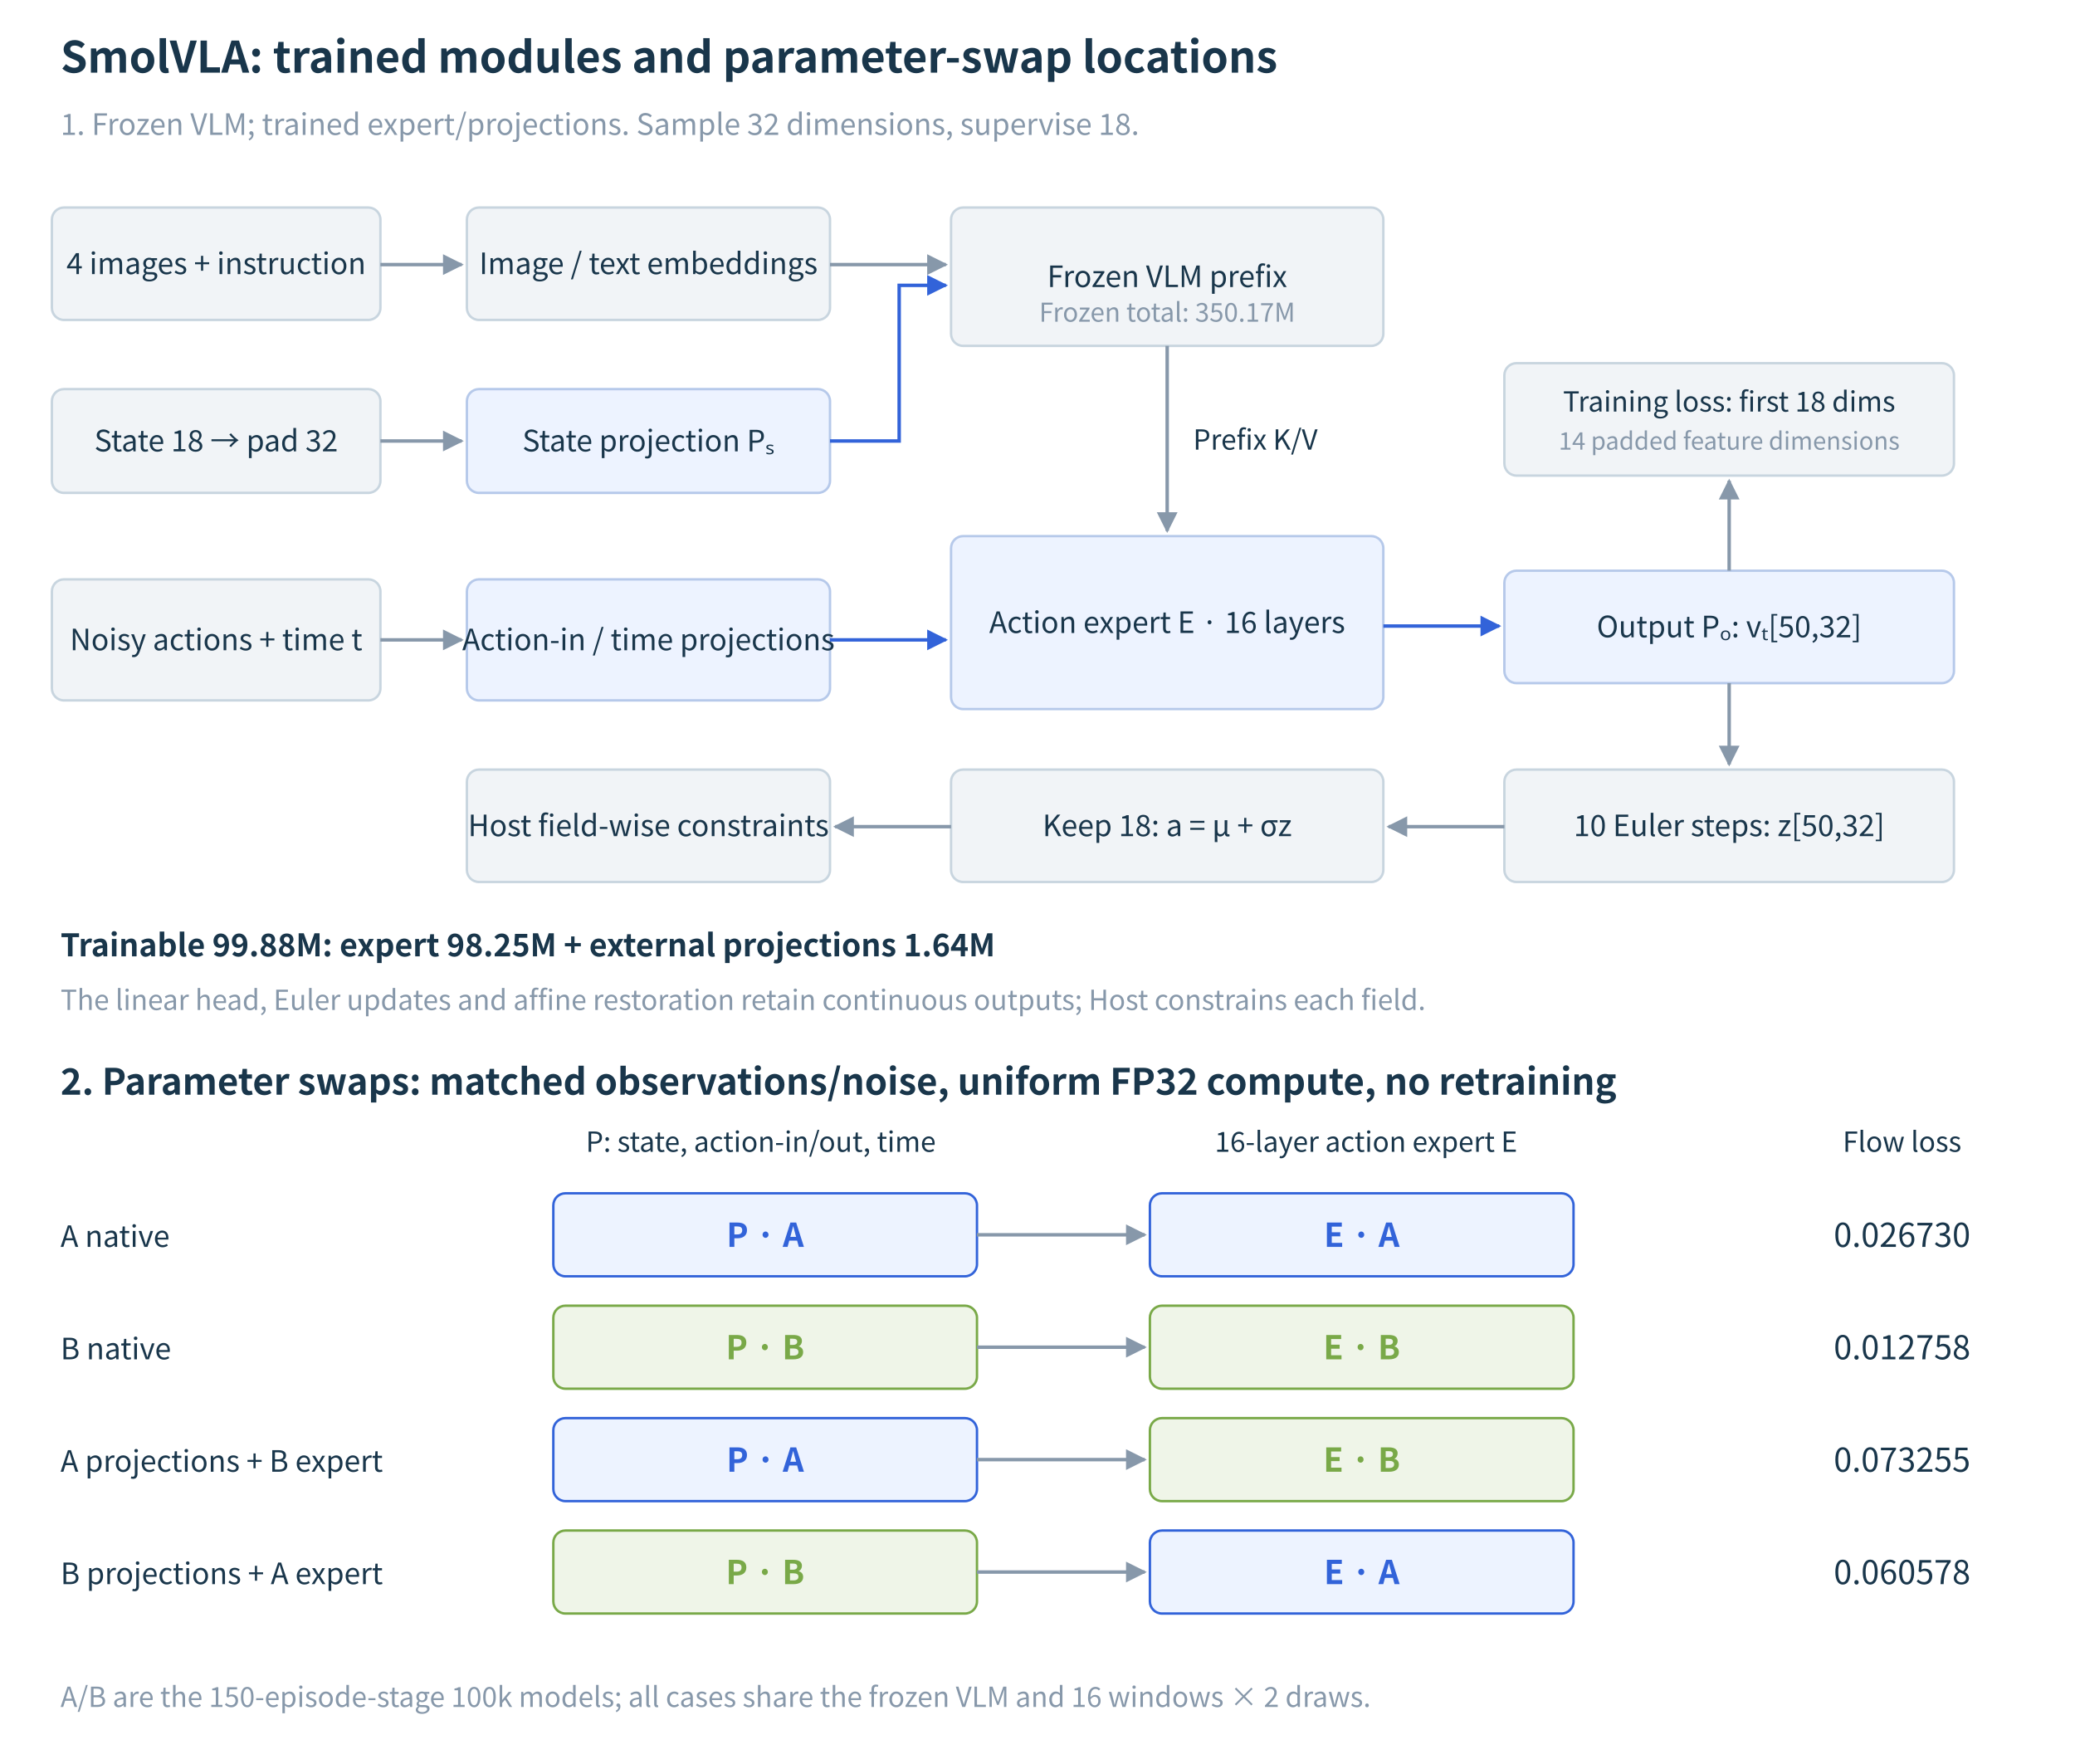
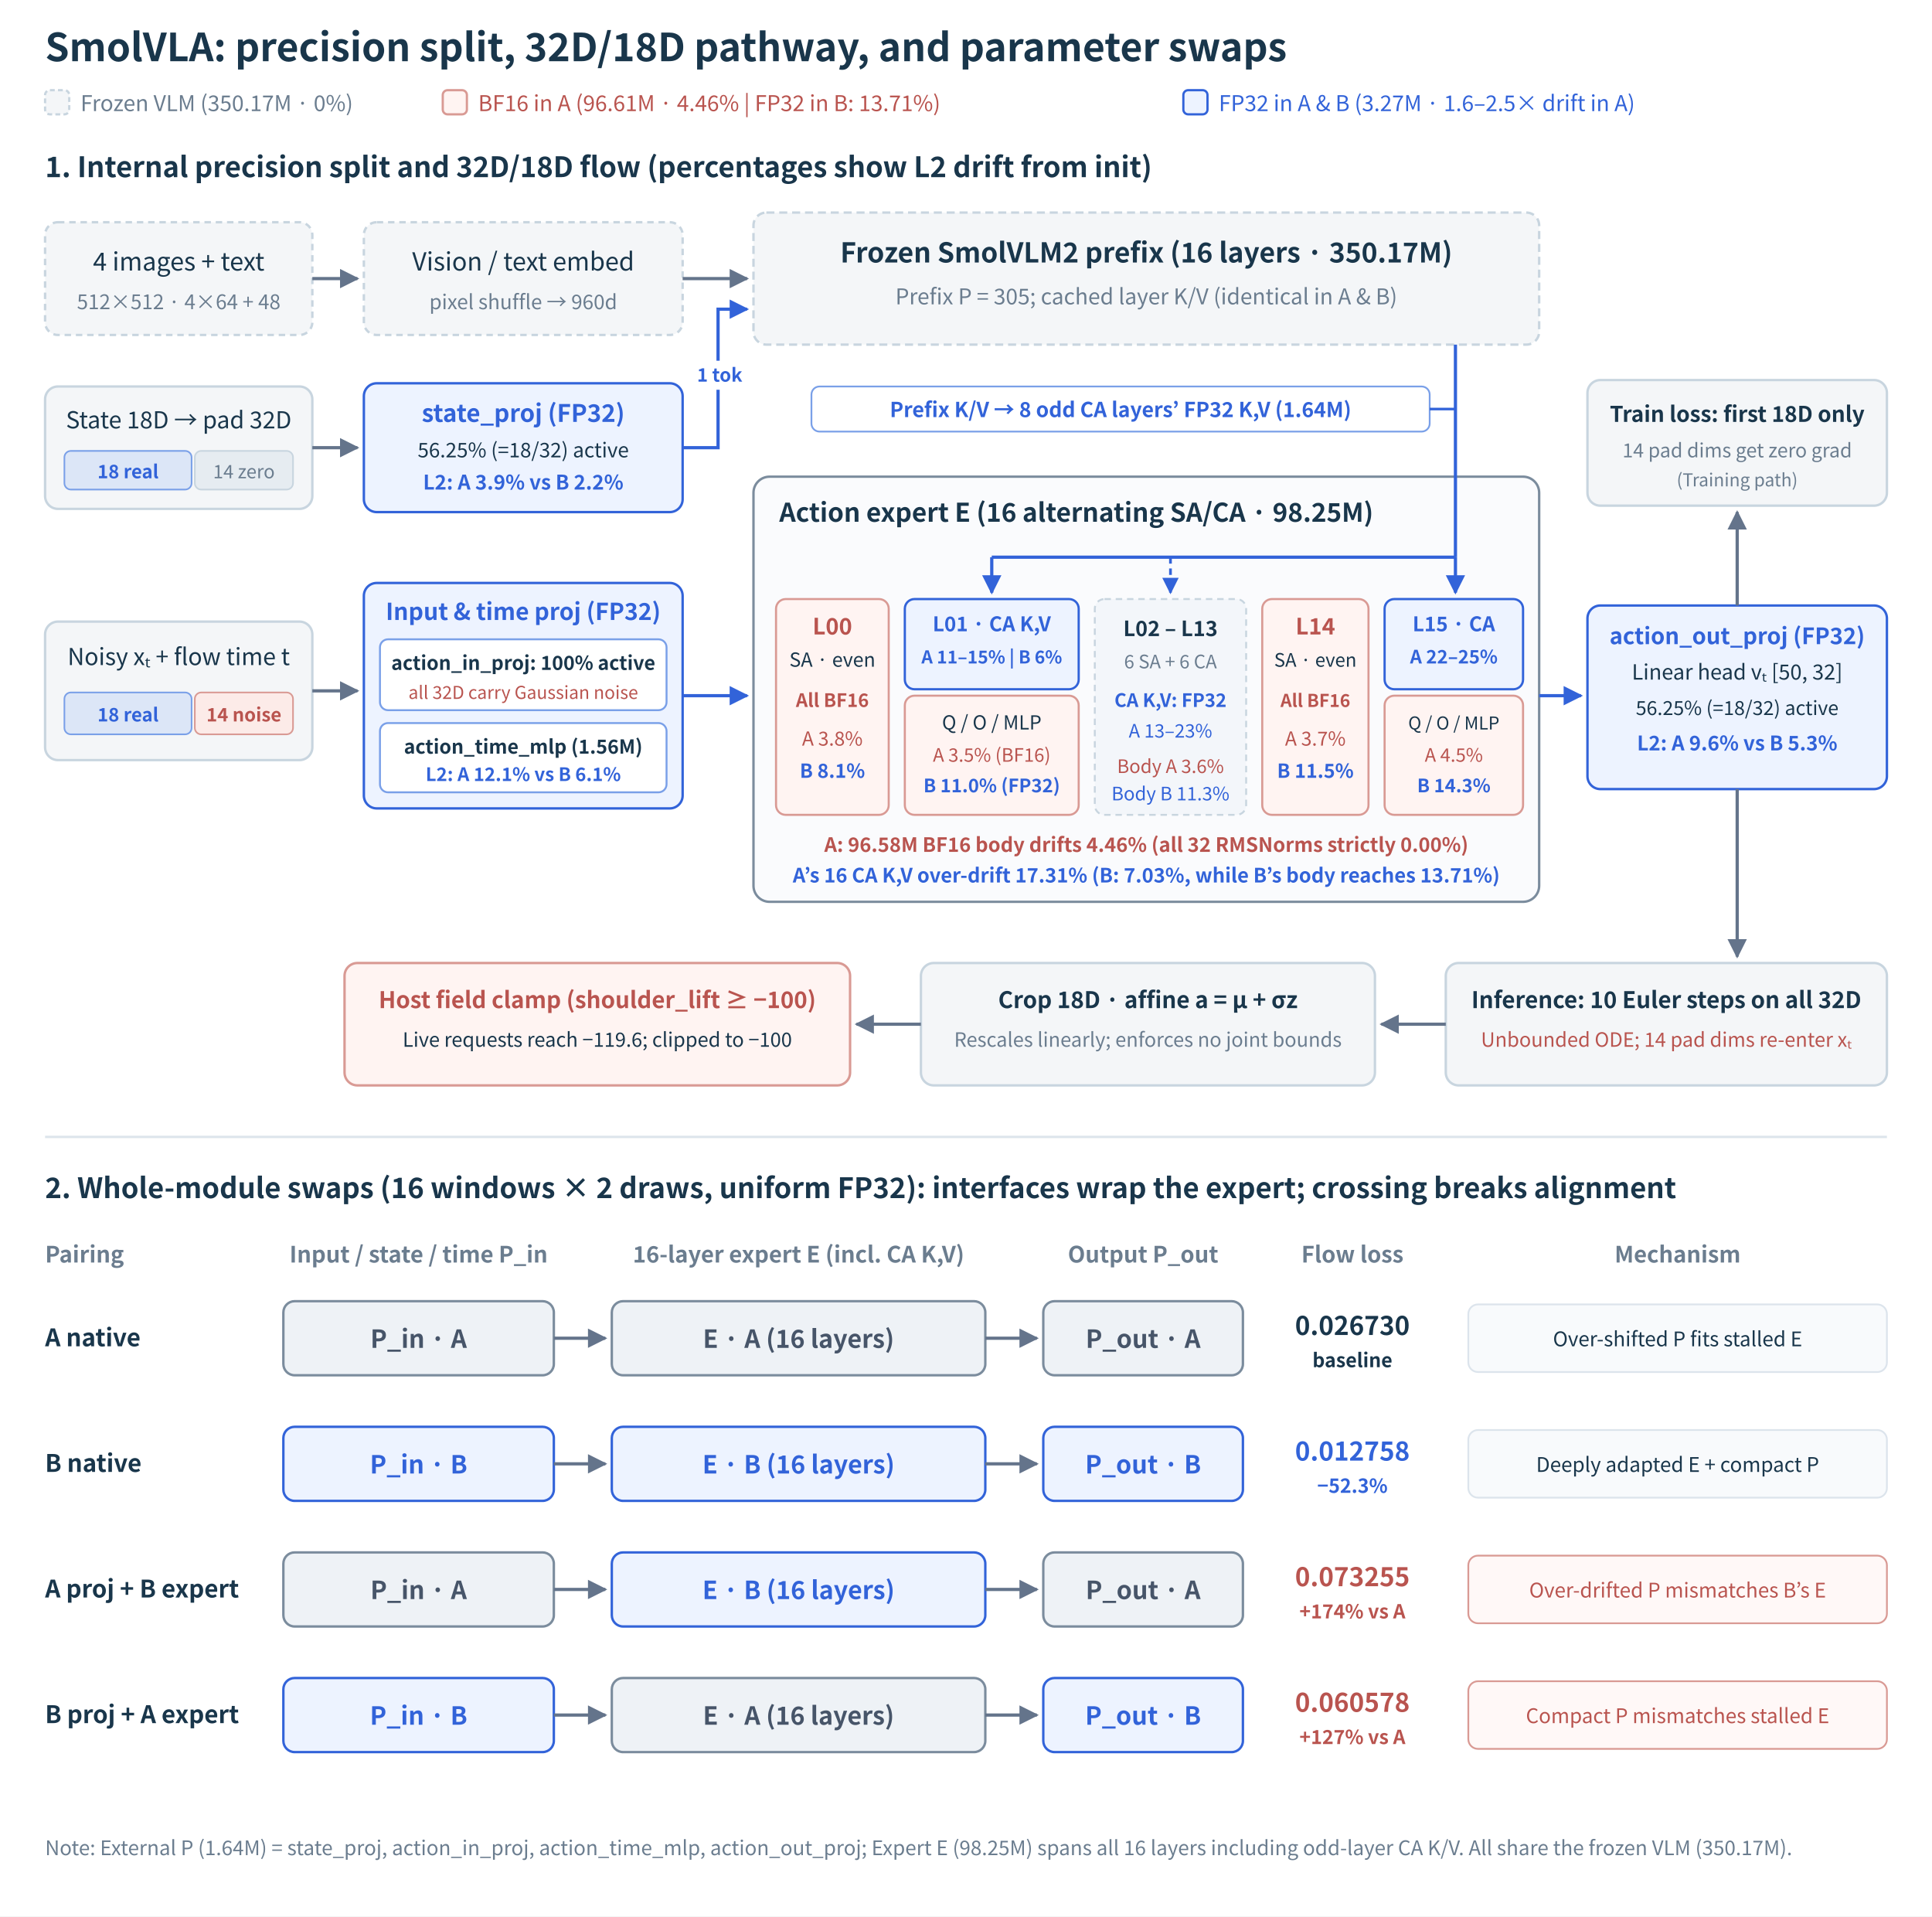
- <svg xmlns="http://www.w3.org/2000/svg" viewBox="0 0 1200 1020" role="img" data-smol-intervention="true" aria-labelledby="smol-swap-title smol-swap-desc" style="display:block;width:100%;height:auto;font-family:'IBM Plex Sans','Noto Sans CJK JP',sans-serif">
+ <svg xmlns="http://www.w3.org/2000/svg" viewBox="0 0 1200 1190" role="img" data-smol-intervention="true" aria-labelledby="smol-swap-title smol-swap-desc" style="display:block;width:100%;height:auto;font-family:'IBM Plex Sans','Noto Sans SC','Noto Sans CJK JP',sans-serif">
  <style>.figure-viewer-content&gt;svg[data-smol-intervention]{min-width:1100px}</style>
  <defs>
    <marker id="smol-arrow-3263d9" viewBox="0 0 10 10" refX="9" refY="5" markerWidth="6" markerHeight="6" orient="auto">
      <path d="M0 0L10 5L0 10Z" fill="#3263d9" />
    </marker>
-     <marker id="smol-arrow-79a948" viewBox="0 0 10 10" refX="9" refY="5" markerWidth="6" markerHeight="6" orient="auto">
-       <path d="M0 0L10 5L0 10Z" fill="#79a948" />
+     <marker id="smol-arrow-b9544f" viewBox="0 0 10 10" refX="9" refY="5" markerWidth="6" markerHeight="6" orient="auto">
+       <path d="M0 0L10 5L0 10Z" fill="#b9544f" />
    </marker>
-     <marker id="smol-arrow-8798aa" viewBox="0 0 10 10" refX="9" refY="5" markerWidth="6" markerHeight="6" orient="auto">
-       <path d="M0 0L10 5L0 10Z" fill="#8798aa" />
+     <marker id="smol-arrow-475569" viewBox="0 0 10 10" refX="9" refY="5" markerWidth="6" markerHeight="6" orient="auto">
+       <path d="M0 0L10 5L0 10Z" fill="#475569" />
+     </marker>
+     <marker id="smol-arrow-64748b" viewBox="0 0 10 10" refX="9" refY="5" markerWidth="6" markerHeight="6" orient="auto">
+       <path d="M0 0L10 5L0 10Z" fill="#64748b" />
    </marker>
  </defs>
-   <rect width="1200" height="1020" fill="white" />
-   <text lang="en" x="35" y="42" font-size="25" fill="#19364b" font-weight="650" text-anchor="start">SmolVLA: trained modules and parameter-swap locations</text>
-   <text lang="en" x="35" y="78" font-size="17" fill="#8798aa" font-weight="400" text-anchor="start">1. Frozen VLM; trained expert/projections. Sample 32 dimensions, supervise 18.</text>
-   <rect x="30" y="120" width="190" height="65" rx="7" fill="#f1f4f7" stroke="#c8d5df" stroke-width="1.4" />
-   <text lang="en" x="125.0" y="158.5" font-size="17" fill="#19364b" font-weight="400" text-anchor="middle">4 images + instruction</text>
-   <rect x="270" y="120" width="210" height="65" rx="7" fill="#f1f4f7" stroke="#c8d5df" stroke-width="1.4" />
-   <text lang="en" x="375.0" y="158.5" font-size="17" fill="#19364b" font-weight="400" text-anchor="middle">Image / text embeddings</text>
-   <rect x="550" y="120" width="250" height="80" rx="7" fill="#f1f4f7" stroke="#c8d5df" stroke-width="1.4" />
-   <text lang="en" x="675.0" y="166.0" font-size="17" fill="#19364b" font-weight="400" text-anchor="middle">Frozen VLM prefix</text>
-   <rect x="30" y="225" width="190" height="60" rx="7" fill="#f1f4f7" stroke="#c8d5df" stroke-width="1.4" />
-   <text lang="en" x="125.0" y="261.0" font-size="17" fill="#19364b" font-weight="400" text-anchor="middle">State 18 → pad 32</text>
-   <rect x="270" y="225" width="210" height="60" rx="7" fill="#edf3ff" stroke="#b6c9ea" stroke-width="1.4" />
-   <text lang="en" x="375.0" y="261.0" font-size="17" fill="#19364b" font-weight="400" text-anchor="middle">State projection Pₛ</text>
-   <rect x="30" y="335" width="190" height="70" rx="7" fill="#f1f4f7" stroke="#c8d5df" stroke-width="1.4" />
-   <text lang="en" x="125.0" y="376.0" font-size="17" fill="#19364b" font-weight="400" text-anchor="middle">Noisy actions + time t</text>
-   <rect x="270" y="335" width="210" height="70" rx="7" fill="#edf3ff" stroke="#b6c9ea" stroke-width="1.4" />
-   <text lang="en" x="375.0" y="376.0" font-size="17" fill="#19364b" font-weight="400" text-anchor="middle">Action-in / time projections</text>
-   <rect x="550" y="310" width="250" height="100" rx="7" fill="#edf3ff" stroke="#b6c9ea" stroke-width="1.4" />
-   <text lang="en" x="675.0" y="366.0" font-size="17" fill="#19364b" font-weight="400" text-anchor="middle">Action expert E · 16 layers</text>
-   <rect x="870" y="330" width="260" height="65" rx="7" fill="#edf3ff" stroke="#b6c9ea" stroke-width="1.4" />
-   <text lang="en" x="1000.0" y="368.5" font-size="17" fill="#19364b" font-weight="400" text-anchor="middle">Output Pₒ: vₜ[50,32]</text>
-   <rect x="870" y="445" width="260" height="65" rx="7" fill="#f1f4f7" stroke="#c8d5df" stroke-width="1.4" />
-   <text lang="en" x="1000.0" y="483.5" font-size="17" fill="#19364b" font-weight="400" text-anchor="middle">10 Euler steps: z[50,32]</text>
-   <rect x="550" y="445" width="250" height="65" rx="7" fill="#f1f4f7" stroke="#c8d5df" stroke-width="1.4" />
-   <text lang="en" x="675.0" y="483.5" font-size="17" fill="#19364b" font-weight="400" text-anchor="middle">Keep 18: a = μ + σz</text>
-   <rect x="270" y="445" width="210" height="65" rx="7" fill="#f1f4f7" stroke="#c8d5df" stroke-width="1.4" />
-   <text lang="en" x="375.0" y="483.5" font-size="17" fill="#19364b" font-weight="400" text-anchor="middle">Host field-wise constraints</text>
-   <text lang="en" x="675" y="186" font-size="15" fill="#8798aa" font-weight="400" text-anchor="middle">Frozen total: 350.17M</text>
-   <path d="M220 153 L267 153" fill="none" stroke="#8798aa" stroke-width="2" marker-end="url(#smol-arrow-8798aa)" />
-   <path d="M480 153 L547 153" fill="none" stroke="#8798aa" stroke-width="2" marker-end="url(#smol-arrow-8798aa)" />
-   <path d="M220 255 L267 255" fill="none" stroke="#8798aa" stroke-width="2" marker-end="url(#smol-arrow-8798aa)" />
-   <path d="M480 255 L520 255 L520 165 L547 165" fill="none" stroke="#3263d9" stroke-width="2" marker-end="url(#smol-arrow-3263d9)" />
-   <path d="M675 200 L675 307" fill="none" stroke="#8798aa" stroke-width="2" marker-end="url(#smol-arrow-8798aa)" />
-   <text lang="en" x="690" y="260" font-size="16" fill="#19364b" font-weight="400" text-anchor="start">Prefix K/V</text>
-   <path d="M220 370 L267 370" fill="none" stroke="#8798aa" stroke-width="2" marker-end="url(#smol-arrow-8798aa)" />
-   <path d="M480 370 L547 370" fill="none" stroke="#3263d9" stroke-width="2" marker-end="url(#smol-arrow-3263d9)" />
-   <path d="M800 362 L867 362" fill="none" stroke="#3263d9" stroke-width="2" marker-end="url(#smol-arrow-3263d9)" />
-   <path d="M1000 395 L1000 442" fill="none" stroke="#8798aa" stroke-width="2" marker-end="url(#smol-arrow-8798aa)" />
-   <path d="M870 478 L803 478" fill="none" stroke="#8798aa" stroke-width="2" marker-end="url(#smol-arrow-8798aa)" />
-   <path d="M550 478 L483 478" fill="none" stroke="#8798aa" stroke-width="2" marker-end="url(#smol-arrow-8798aa)" />
-   <rect x="870" y="210" width="260" height="65" rx="7" fill="#f1f4f7" stroke="#c8d5df" stroke-width="1.4" />
-   <text lang="en" x="1000" y="238" font-size="16" fill="#19364b" font-weight="400" text-anchor="middle">Training loss: first 18 dims</text>
-   <text lang="en" x="1000" y="260" font-size="14" fill="#8798aa" font-weight="400" text-anchor="middle">14 padded feature dimensions</text>
-   <path d="M1000 330 L1000 278" fill="none" stroke="#8798aa" stroke-width="2" marker-end="url(#smol-arrow-8798aa)" />
-   <text lang="en" x="35" y="553" font-size="18" fill="#19364b" font-weight="550" text-anchor="start">Trainable 99.88M: expert 98.25M + external projections 1.64M</text>
-   <text lang="en" x="35" y="584" font-size="16" fill="#8798aa" font-weight="400" text-anchor="start">The linear head, Euler updates and affine restoration retain continuous outputs; Host constrains each field.</text>
-   <text lang="en" x="35" y="633" font-size="21" fill="#19364b" font-weight="650" text-anchor="start">2. Parameter swaps: matched observations/noise, uniform FP32 compute, no retraining</text>
-   <text lang="en" x="440" y="666" font-size="16" fill="#19364b" font-weight="400" text-anchor="middle">P: state, action-in/out, time</text>
-   <text lang="en" x="790" y="666" font-size="16" fill="#19364b" font-weight="400" text-anchor="middle">16-layer action expert E</text>
-   <text lang="en" x="1100" y="666" font-size="16" fill="#19364b" font-weight="400" text-anchor="middle">Flow loss</text>
-   <text lang="en" x="35" y="721" font-size="17" fill="#19364b" font-weight="400" text-anchor="start">A native</text>
-   <rect x="320" y="690" width="245" height="48" rx="7" fill="#edf3ff" stroke="#3263d9" stroke-width="1.4" />
-   <text lang="en" x="442.5" y="721" font-size="19" fill="#3263d9" font-weight="550" text-anchor="middle">P · A</text>
-   <rect x="665" y="690" width="245" height="48" rx="7" fill="#edf3ff" stroke="#3263d9" stroke-width="1.4" />
-   <text lang="en" x="787.5" y="721" font-size="19" fill="#3263d9" font-weight="550" text-anchor="middle">E · A</text>
-   <path d="M565 714 L662 714" fill="none" stroke="#8798aa" stroke-width="2" marker-end="url(#smol-arrow-8798aa)" />
-   <text lang="en" x="1100" y="721" font-size="19" fill="#19364b" font-weight="400" text-anchor="middle">0.026730</text>
-   <text lang="en" x="35" y="786" font-size="17" fill="#19364b" font-weight="400" text-anchor="start">B native</text>
-   <rect x="320" y="755" width="245" height="48" rx="7" fill="#eff5e8" stroke="#79a948" stroke-width="1.4" />
-   <text lang="en" x="442.5" y="786" font-size="19" fill="#79a948" font-weight="550" text-anchor="middle">P · B</text>
-   <rect x="665" y="755" width="245" height="48" rx="7" fill="#eff5e8" stroke="#79a948" stroke-width="1.4" />
-   <text lang="en" x="787.5" y="786" font-size="19" fill="#79a948" font-weight="550" text-anchor="middle">E · B</text>
-   <path d="M565 779 L662 779" fill="none" stroke="#8798aa" stroke-width="2" marker-end="url(#smol-arrow-8798aa)" />
-   <text lang="en" x="1100" y="786" font-size="19" fill="#19364b" font-weight="400" text-anchor="middle">0.012758</text>
-   <text lang="en" x="35" y="851" font-size="17" fill="#19364b" font-weight="400" text-anchor="start">A projections + B expert</text>
-   <rect x="320" y="820" width="245" height="48" rx="7" fill="#edf3ff" stroke="#3263d9" stroke-width="1.4" />
-   <text lang="en" x="442.5" y="851" font-size="19" fill="#3263d9" font-weight="550" text-anchor="middle">P · A</text>
-   <rect x="665" y="820" width="245" height="48" rx="7" fill="#eff5e8" stroke="#79a948" stroke-width="1.4" />
-   <text lang="en" x="787.5" y="851" font-size="19" fill="#79a948" font-weight="550" text-anchor="middle">E · B</text>
-   <path d="M565 844 L662 844" fill="none" stroke="#8798aa" stroke-width="2" marker-end="url(#smol-arrow-8798aa)" />
-   <text lang="en" x="1100" y="851" font-size="19" fill="#19364b" font-weight="400" text-anchor="middle">0.073255</text>
-   <text lang="en" x="35" y="916" font-size="17" fill="#19364b" font-weight="400" text-anchor="start">B projections + A expert</text>
-   <rect x="320" y="885" width="245" height="48" rx="7" fill="#eff5e8" stroke="#79a948" stroke-width="1.4" />
-   <text lang="en" x="442.5" y="916" font-size="19" fill="#79a948" font-weight="550" text-anchor="middle">P · B</text>
-   <rect x="665" y="885" width="245" height="48" rx="7" fill="#edf3ff" stroke="#3263d9" stroke-width="1.4" />
-   <text lang="en" x="787.5" y="916" font-size="19" fill="#3263d9" font-weight="550" text-anchor="middle">E · A</text>
-   <path d="M565 909 L662 909" fill="none" stroke="#8798aa" stroke-width="2" marker-end="url(#smol-arrow-8798aa)" />
-   <text lang="en" x="1100" y="916" font-size="19" fill="#19364b" font-weight="400" text-anchor="middle">0.060578</text>
-   <text lang="en" x="35" y="987" font-size="16" fill="#8798aa" font-weight="400" text-anchor="start">A/B are the 150-episode-stage 100k models; all cases share the frozen VLM and 16 windows × 2 draws.</text>
+   <rect width="1200" height="1190" fill="white" />
+   <text lang="en" x="28" y="38" font-size="24" fill="#19364b" font-weight="650" text-anchor="start">SmolVLA: precision split, 32D/18D pathway, and parameter swaps</text>
+   <rect x="28" y="56" width="15" height="15" rx="3" fill="#f4f6f8" stroke="#c8d5df" stroke-width="1.4" stroke-dasharray="3 2" />
+   <text lang="en" x="50" y="69" font-size="13.5" fill="#6b7d8f" font-weight="500" text-anchor="start">Frozen VLM (350.17M · 0%)</text>
+   <rect x="275" y="56" width="15" height="15" rx="3" fill="#fff4f2" stroke="#d99a94" stroke-width="1.4" />
+   <text lang="en" x="297" y="69" font-size="13.5" fill="#b9544f" font-weight="500" text-anchor="start">BF16 in A (96.61M · 4.46% | FP32 in B: 13.71%)</text>
+   <rect x="735" y="56" width="15" height="15" rx="3" fill="#edf3ff" stroke="#3263d9" stroke-width="1.4" />
+   <text lang="en" x="757" y="69" font-size="13.5" fill="#3263d9" font-weight="500" text-anchor="start">FP32 in A &amp; B (3.27M · 1.6–2.5× drift in A)</text>
+   <text lang="en" x="28" y="110" font-size="17.5" fill="#19364b" font-weight="650" text-anchor="start">1. Internal precision split and 32D/18D flow (percentages show L2 drift from init)</text>
+   <rect x="28" y="138" width="166" height="70" rx="8" fill="#f4f6f8" stroke="#c8d5df" stroke-width="1.5" stroke-dasharray="4 3" />
+   <text lang="en" x="111" y="168" font-size="15.5" fill="#19364b" font-weight="500" text-anchor="middle">4 images + text</text>
+   <text lang="en" x="111" y="192" font-size="12.5" fill="#6b7d8f" font-weight="400" text-anchor="middle">512×512 · 4×64 + 48</text>
+   <path d="M194 173 L222 173" fill="none" stroke="#64748b" stroke-width="2" marker-end="url(#smol-arrow-64748b)" />
+   <rect x="226" y="138" width="198" height="70" rx="8" fill="#f4f6f8" stroke="#c8d5df" stroke-width="1.5" stroke-dasharray="4 3" />
+   <text lang="en" x="325" y="168" font-size="15.5" fill="#19364b" font-weight="500" text-anchor="middle">Vision / text embed</text>
+   <text lang="en" x="325" y="192" font-size="12.5" fill="#6b7d8f" font-weight="400" text-anchor="middle">pixel shuffle → 960d</text>
+   <path d="M424 173 L464 173" fill="none" stroke="#64748b" stroke-width="2" marker-end="url(#smol-arrow-64748b)" />
+   <rect x="468" y="132" width="488" height="82" rx="8" fill="#f4f6f8" stroke="#c8d5df" stroke-width="1.5" stroke-dasharray="5 3" />
+   <text lang="en" x="712" y="163" font-size="17" fill="#19364b" font-weight="600" text-anchor="middle">Frozen SmolVLM2 prefix (16 layers · 350.17M)</text>
+   <text lang="en" x="712" y="189" font-size="13.5" fill="#6b7d8f" font-weight="400" text-anchor="middle">Prefix P = 305; cached layer K/V (identical in A &amp; B)</text>
+   <rect x="28" y="240" width="166" height="76" rx="8" fill="#f4f6f8" stroke="#c8d5df" stroke-width="1.5" />
+   <text lang="en" x="111" y="266" font-size="14.5" fill="#19364b" font-weight="500" text-anchor="middle">State 18D → pad 32D</text>
+   <rect x="40" y="280" width="79" height="24" rx="4" fill="#dce6f7" stroke="#7aa0e8" stroke-width="1" />
+   <text lang="en" x="79.5" y="297" font-size="11.5" fill="#3263d9" font-weight="600" text-anchor="middle">18 real</text>
+   <rect x="121" y="280" width="61" height="24" rx="4" fill="#e6ecf1" stroke="#c8d5df" stroke-width="1" />
+   <text lang="en" x="151.5" y="297" font-size="11.5" fill="#6b7d8f" font-weight="500" text-anchor="middle">14 zero</text>
+   <path d="M194 278 L222 278" fill="none" stroke="#64748b" stroke-width="2" marker-end="url(#smol-arrow-64748b)" />
+   <rect x="226" y="238" width="198" height="80" rx="8" fill="#edf3ff" stroke="#3263d9" stroke-width="1.5" />
+   <text lang="en" x="325" y="262" font-size="15" fill="#3263d9" font-weight="600" text-anchor="middle">state_proj (FP32)</text>
+   <text lang="en" x="325" y="284" font-size="12.5" fill="#19364b" font-weight="400" text-anchor="middle">56.25% (=18/32) active</text>
+   <text lang="en" x="325" y="304" font-size="12.5" fill="#3263d9" font-weight="600" text-anchor="middle">L2: A 3.9% vs B 2.2%</text>
+   <path d="M424 278 L446 278 L446 192 L464 192" fill="none" stroke="#3263d9" stroke-width="2" marker-end="url(#smol-arrow-3263d9)" />
+   <rect x="429" y="224" width="36" height="18" rx="3" fill="white" stroke="none" stroke-width="0" />
+   <text lang="en" x="447" y="237" font-size="11.5" fill="#3263d9" font-weight="600" text-anchor="middle">1 tok</text>
+   <rect x="28" y="386" width="166" height="86" rx="8" fill="#f4f6f8" stroke="#c8d5df" stroke-width="1.5" />
+   <text lang="en" x="111" y="413" font-size="14.5" fill="#19364b" font-weight="500" text-anchor="middle">Noisy xₜ + flow time t</text>
+   <rect x="40" y="430" width="79" height="26" rx="4" fill="#dce6f7" stroke="#7aa0e8" stroke-width="1" />
+   <text lang="en" x="79.5" y="448" font-size="11.5" fill="#3263d9" font-weight="600" text-anchor="middle">18 real</text>
+   <rect x="121" y="430" width="61" height="26" rx="4" fill="#fcebe8" stroke="#d99a94" stroke-width="1" />
+   <text lang="en" x="151.5" y="448" font-size="11.5" fill="#b9544f" font-weight="600" text-anchor="middle">14 noise</text>
+   <path d="M194 429 L222 429" fill="none" stroke="#64748b" stroke-width="2" marker-end="url(#smol-arrow-64748b)" />
+   <rect x="226" y="362" width="198" height="140" rx="8" fill="#edf3ff" stroke="#3263d9" stroke-width="1.5" />
+   <text lang="en" x="325" y="385" font-size="14.5" fill="#3263d9" font-weight="650" text-anchor="middle">Input &amp; time proj (FP32)</text>
+   <rect x="236" y="397" width="178" height="44" rx="5" fill="white" stroke="#7aa0e8" stroke-width="1.2" />
+   <text lang="en" x="325" y="416" font-size="12" fill="#19364b" font-weight="600" text-anchor="middle">action_in_proj: 100% active</text>
+   <text lang="en" x="325" y="434" font-size="11" fill="#b9544f" font-weight="400" text-anchor="middle">all 32D carry Gaussian noise</text>
+   <rect x="236" y="449" width="178" height="43" rx="5" fill="white" stroke="#7aa0e8" stroke-width="1.2" />
+   <text lang="en" x="325" y="468" font-size="12" fill="#19364b" font-weight="600" text-anchor="middle">action_time_mlp (1.56M)</text>
+   <text lang="en" x="325" y="485" font-size="11.5" fill="#3263d9" font-weight="600" text-anchor="middle">L2: A 12.1% vs B 6.1%</text>
+   <path d="M424 432 L464 432" fill="none" stroke="#3263d9" stroke-width="2" marker-end="url(#smol-arrow-3263d9)" />
+   <rect x="468" y="296" width="488" height="264" rx="10" fill="#fafbfd" stroke="#7b8c9d" stroke-width="1.5" />
+   <text lang="en" x="484" y="324" font-size="16" fill="#19364b" font-weight="650" text-anchor="start">Action expert E (16 alternating SA/CA · 98.25M)</text>
+   <path d="M904 214 L904 346" fill="none" stroke="#3263d9" stroke-width="2" />
+   <rect x="504" y="240" width="384" height="28" rx="5" fill="white" stroke="#7aa0e8" stroke-width="1.1" />
+   <text lang="en" x="696" y="259" font-size="12.8" fill="#3263d9" font-weight="600" text-anchor="middle">Prefix K/V → 8 odd CA layers’ FP32 K,V (1.64M)</text>
+   <path d="M888 254 L904 254" fill="none" stroke="#3263d9" stroke-width="1.6" />
+   <path d="M616 346 L904 346" fill="none" stroke="#3263d9" stroke-width="2" />
+   <path d="M616 346 L616 368" fill="none" stroke="#3263d9" stroke-width="2" marker-end="url(#smol-arrow-3263d9)" />
+   <path d="M727 346 L727 368" fill="none" stroke="#3263d9" stroke-width="1.7" stroke-dasharray="4 3" marker-end="url(#smol-arrow-3263d9)" />
+   <path d="M904 346 L904 368" fill="none" stroke="#3263d9" stroke-width="2" marker-end="url(#smol-arrow-3263d9)" />
+   <rect x="482" y="372" width="70" height="134" rx="6" fill="#fff4f2" stroke="#d99a94" stroke-width="1.3" />
+   <text lang="en" x="517" y="394" font-size="14" fill="#b9544f" font-weight="700" text-anchor="middle">L00</text>
+   <text lang="en" x="517" y="414" font-size="12" fill="#19364b" font-weight="500" text-anchor="middle">SA · even</text>
+   <text lang="en" x="517" y="439" font-size="11.5" fill="#b9544f" font-weight="600" text-anchor="middle">All BF16</text>
+   <text lang="en" x="517" y="463" font-size="12" fill="#b9544f" font-weight="400" text-anchor="middle">A 3.8%</text>
+   <text lang="en" x="517" y="483" font-size="12" fill="#3263d9" font-weight="600" text-anchor="middle">B 8.1%</text>
+   <rect x="562" y="372" width="108" height="56" rx="6" fill="#edf3ff" stroke="#3263d9" stroke-width="1.4" />
+   <text lang="en" x="616" y="392" font-size="12.5" fill="#3263d9" font-weight="700" text-anchor="middle">L01 · CA K,V</text>
+   <text lang="en" x="616" y="412" font-size="11" fill="#3263d9" font-weight="600" text-anchor="middle">A 11–15% | B 6%</text>
+   <rect x="562" y="432" width="108" height="74" rx="6" fill="#fff4f2" stroke="#d99a94" stroke-width="1.3" />
+   <text lang="en" x="616" y="453" font-size="12" fill="#19364b" font-weight="500" text-anchor="middle">Q / O / MLP</text>
+   <text lang="en" x="616" y="473" font-size="11.5" fill="#b9544f" font-weight="400" text-anchor="middle">A 3.5% (BF16)</text>
+   <text lang="en" x="616" y="492" font-size="11.5" fill="#3263d9" font-weight="600" text-anchor="middle">B 11.0% (FP32)</text>
+   <rect x="680" y="372" width="94" height="134" rx="6" fill="#f3f6fa" stroke="#c8d5df" stroke-width="1.2" stroke-dasharray="4 3" />
+   <text lang="en" x="727" y="395" font-size="13" fill="#19364b" font-weight="650" text-anchor="middle">L02 – L13</text>
+   <text lang="en" x="727" y="415" font-size="11.5" fill="#6b7d8f" font-weight="400" text-anchor="middle">6 SA + 6 CA</text>
+   <text lang="en" x="727" y="439" font-size="11.5" fill="#3263d9" font-weight="600" text-anchor="middle">CA K,V: FP32</text>
+   <text lang="en" x="727" y="458" font-size="11.5" fill="#3263d9" font-weight="400" text-anchor="middle">A 13–23%</text>
+   <text lang="en" x="727" y="480" font-size="11.5" fill="#b9544f" font-weight="400" text-anchor="middle">Body A 3.6%</text>
+   <text lang="en" x="727" y="497" font-size="11.5" fill="#3263d9" font-weight="400" text-anchor="middle">Body B 11.3%</text>
+   <rect x="784" y="372" width="66" height="134" rx="6" fill="#fff4f2" stroke="#d99a94" stroke-width="1.3" />
+   <text lang="en" x="817" y="394" font-size="14" fill="#b9544f" font-weight="700" text-anchor="middle">L14</text>
+   <text lang="en" x="817" y="414" font-size="11.5" fill="#19364b" font-weight="500" text-anchor="middle">SA · even</text>
+   <text lang="en" x="817" y="439" font-size="11" fill="#b9544f" font-weight="600" text-anchor="middle">All BF16</text>
+   <text lang="en" x="817" y="463" font-size="12" fill="#b9544f" font-weight="400" text-anchor="middle">A 3.7%</text>
+   <text lang="en" x="817" y="483" font-size="12" fill="#3263d9" font-weight="600" text-anchor="middle">B 11.5%</text>
+   <rect x="860" y="372" width="86" height="56" rx="6" fill="#edf3ff" stroke="#3263d9" stroke-width="1.4" />
+   <text lang="en" x="903" y="392" font-size="12.5" fill="#3263d9" font-weight="700" text-anchor="middle">L15 · CA</text>
+   <text lang="en" x="903" y="412" font-size="11.5" fill="#3263d9" font-weight="700" text-anchor="middle">A 22–25%</text>
+   <rect x="860" y="432" width="86" height="74" rx="6" fill="#fff4f2" stroke="#d99a94" stroke-width="1.3" />
+   <text lang="en" x="903" y="453" font-size="11" fill="#19364b" font-weight="500" text-anchor="middle">Q / O / MLP</text>
+   <text lang="en" x="903" y="473" font-size="11.5" fill="#b9544f" font-weight="400" text-anchor="middle">A 4.5%</text>
+   <text lang="en" x="903" y="492" font-size="11.5" fill="#3263d9" font-weight="600" text-anchor="middle">B 14.3%</text>
+   <text lang="en" x="712" y="529" font-size="12.3" fill="#b9544f" font-weight="600" text-anchor="middle">A: 96.58M BF16 body drifts 4.46% (all 32 RMSNorms strictly 0.00%)</text>
+   <text lang="en" x="712" y="548" font-size="12.3" fill="#3263d9" font-weight="600" text-anchor="middle">A’s 16 CA K,V over-drift 17.31% (B: 7.03%, while B’s body reaches 13.71%)</text>
+   <path d="M956 432 L982 432" fill="none" stroke="#3263d9" stroke-width="2" marker-end="url(#smol-arrow-3263d9)" />
+   <rect x="986" y="376" width="186" height="114" rx="8" fill="#edf3ff" stroke="#3263d9" stroke-width="1.5" />
+   <text lang="en" x="1079" y="400" font-size="14" fill="#3263d9" font-weight="650" text-anchor="middle">action_out_proj (FP32)</text>
+   <text lang="en" x="1079" y="422" font-size="13" fill="#19364b" font-weight="400" text-anchor="middle">Linear head vₜ [50, 32]</text>
+   <text lang="en" x="1079" y="444" font-size="12" fill="#19364b" font-weight="400" text-anchor="middle">56.25% (=18/32) active</text>
+   <text lang="en" x="1079" y="466" font-size="12.5" fill="#3263d9" font-weight="600" text-anchor="middle">L2: A 9.6% vs B 5.3%</text>
+   <path d="M1079 376 L1079 318" fill="none" stroke="#64748b" stroke-width="2" marker-end="url(#smol-arrow-64748b)" />
+   <rect x="986" y="236" width="186" height="78" rx="8" fill="#f4f6f8" stroke="#c8d5df" stroke-width="1.5" />
+   <text lang="en" x="1079" y="262" font-size="13.5" fill="#19364b" font-weight="600" text-anchor="middle">Train loss: first 18D only</text>
+   <text lang="en" x="1079" y="284" font-size="12" fill="#6b7d8f" font-weight="400" text-anchor="middle">14 pad dims get zero grad</text>
+   <text lang="en" x="1079" y="302" font-size="11" fill="#6b7d8f" font-weight="400" text-anchor="middle">(Training path)</text>
+   <path d="M1079 490 L1079 594" fill="none" stroke="#64748b" stroke-width="2" marker-end="url(#smol-arrow-64748b)" />
+   <rect x="898" y="598" width="274" height="76" rx="8" fill="#f4f6f8" stroke="#c8d5df" stroke-width="1.5" />
+   <text lang="en" x="1035" y="626" font-size="14.2" fill="#19364b" font-weight="600" text-anchor="middle">Inference: 10 Euler steps on all 32D</text>
+   <text lang="en" x="1035" y="650" font-size="12.2" fill="#b9544f" font-weight="400" text-anchor="middle">Unbounded ODE; 14 pad dims re-enter xₜ</text>
+   <path d="M898 636 L858 636" fill="none" stroke="#64748b" stroke-width="2" marker-end="url(#smol-arrow-64748b)" />
+   <rect x="572" y="598" width="282" height="76" rx="8" fill="#f4f6f8" stroke="#c8d5df" stroke-width="1.5" />
+   <text lang="en" x="713" y="626" font-size="14.2" fill="#19364b" font-weight="600" text-anchor="middle">Crop 18D · affine a = μ + σz</text>
+   <text lang="en" x="713" y="650" font-size="12.2" fill="#6b7d8f" font-weight="400" text-anchor="middle">Rescales linearly; enforces no joint bounds</text>
+   <path d="M572 636 L532 636" fill="none" stroke="#64748b" stroke-width="2" marker-end="url(#smol-arrow-64748b)" />
+   <rect x="214" y="598" width="314" height="76" rx="8" fill="#fff4f2" stroke="#d99a94" stroke-width="1.5" />
+   <text lang="en" x="371" y="626" font-size="14.2" fill="#b9544f" font-weight="600" text-anchor="middle">Host field clamp (shoulder_lift ≥ −100)</text>
+   <text lang="en" x="371" y="650" font-size="12.2" fill="#19364b" font-weight="400" text-anchor="middle">Live requests reach −119.6; clipped to −100</text>
+   <line x1="28" y1="706" x2="1172" y2="706" stroke="#dde5ec" stroke-width="1.5" />
+   <text lang="en" x="28" y="744" font-size="17.5" fill="#19364b" font-weight="650" text-anchor="start">2. Whole-module swaps (16 windows × 2 draws, uniform FP32): interfaces wrap the expert; crossing breaks alignment</text>
+   <text lang="en" x="28" y="784" font-size="14" fill="#6b7d8f" font-weight="600" text-anchor="start">Pairing</text>
+   <text lang="en" x="260" y="784" font-size="14" fill="#6b7d8f" font-weight="600" text-anchor="middle">Input / state / time P_in</text>
+   <text lang="en" x="496" y="784" font-size="14" fill="#6b7d8f" font-weight="600" text-anchor="middle">16-layer expert E (incl. CA K,V)</text>
+   <text lang="en" x="710" y="784" font-size="14" fill="#6b7d8f" font-weight="600" text-anchor="middle">Output P_out</text>
+   <text lang="en" x="840" y="784" font-size="14" fill="#6b7d8f" font-weight="600" text-anchor="middle">Flow loss</text>
+   <text lang="en" x="1042" y="784" font-size="14" fill="#6b7d8f" font-weight="600" text-anchor="middle">Mechanism</text>
+   <text lang="en" x="28" y="836" font-size="15" fill="#19364b" font-weight="600" text-anchor="start">A native</text>
+   <rect x="176" y="808" width="168" height="46" rx="7" fill="#eef2f6" stroke="#7b8c9d" stroke-width="1.5" />
+   <text lang="en" x="260" y="837" font-size="15.5" fill="#475569" font-weight="650" text-anchor="middle">P_in · A</text>
+   <path d="M344 831 L376 831" fill="none" stroke="#64748b" stroke-width="2" marker-end="url(#smol-arrow-64748b)" />
+   <rect x="380" y="808" width="232" height="46" rx="7" fill="#eef2f6" stroke="#7b8c9d" stroke-width="1.5" />
+   <text lang="en" x="496" y="837" font-size="15.5" fill="#475569" font-weight="650" text-anchor="middle">E · A (16 layers)</text>
+   <path d="M612 831 L644 831" fill="none" stroke="#64748b" stroke-width="2" marker-end="url(#smol-arrow-64748b)" />
+   <rect x="648" y="808" width="124" height="46" rx="7" fill="#eef2f6" stroke="#7b8c9d" stroke-width="1.5" />
+   <text lang="en" x="710" y="837" font-size="15.5" fill="#475569" font-weight="650" text-anchor="middle">P_out · A</text>
+   <text lang="en" x="840" y="829" font-size="16" fill="#19364b" font-weight="700" text-anchor="middle">0.026730</text>
+   <text lang="en" x="840" y="849" font-size="12" fill="#19364b" font-weight="600" text-anchor="middle">baseline</text>
+   <rect x="912" y="810" width="260" height="42" rx="6" fill="#f8fafc" stroke="#dce4ec" stroke-width="1.1" />
+   <text lang="en" x="1042" y="836" font-size="12.5" fill="#19364b" font-weight="500" text-anchor="middle">Over-shifted P fits stalled E</text>
+   <text lang="en" x="28" y="914" font-size="15" fill="#19364b" font-weight="600" text-anchor="start">B native</text>
+   <rect x="176" y="886" width="168" height="46" rx="7" fill="#edf3ff" stroke="#3263d9" stroke-width="1.5" />
+   <text lang="en" x="260" y="915" font-size="15.5" fill="#3263d9" font-weight="650" text-anchor="middle">P_in · B</text>
+   <path d="M344 909 L376 909" fill="none" stroke="#64748b" stroke-width="2" marker-end="url(#smol-arrow-64748b)" />
+   <rect x="380" y="886" width="232" height="46" rx="7" fill="#edf3ff" stroke="#3263d9" stroke-width="1.5" />
+   <text lang="en" x="496" y="915" font-size="15.5" fill="#3263d9" font-weight="650" text-anchor="middle">E · B (16 layers)</text>
+   <path d="M612 909 L644 909" fill="none" stroke="#64748b" stroke-width="2" marker-end="url(#smol-arrow-64748b)" />
+   <rect x="648" y="886" width="124" height="46" rx="7" fill="#edf3ff" stroke="#3263d9" stroke-width="1.5" />
+   <text lang="en" x="710" y="915" font-size="15.5" fill="#3263d9" font-weight="650" text-anchor="middle">P_out · B</text>
+   <text lang="en" x="840" y="907" font-size="16" fill="#3263d9" font-weight="700" text-anchor="middle">0.012758</text>
+   <text lang="en" x="840" y="927" font-size="12" fill="#3263d9" font-weight="600" text-anchor="middle">−52.3%</text>
+   <rect x="912" y="888" width="260" height="42" rx="6" fill="#f8fafc" stroke="#dce4ec" stroke-width="1.1" />
+   <text lang="en" x="1042" y="914" font-size="12.5" fill="#19364b" font-weight="500" text-anchor="middle">Deeply adapted E + compact P</text>
+   <text lang="en" x="28" y="992" font-size="15" fill="#19364b" font-weight="600" text-anchor="start">A proj + B expert</text>
+   <rect x="176" y="964" width="168" height="46" rx="7" fill="#eef2f6" stroke="#7b8c9d" stroke-width="1.5" />
+   <text lang="en" x="260" y="993" font-size="15.5" fill="#475569" font-weight="650" text-anchor="middle">P_in · A</text>
+   <path d="M344 987 L376 987" fill="none" stroke="#64748b" stroke-width="2" marker-end="url(#smol-arrow-64748b)" />
+   <rect x="380" y="964" width="232" height="46" rx="7" fill="#edf3ff" stroke="#3263d9" stroke-width="1.5" />
+   <text lang="en" x="496" y="993" font-size="15.5" fill="#3263d9" font-weight="650" text-anchor="middle">E · B (16 layers)</text>
+   <path d="M612 987 L644 987" fill="none" stroke="#64748b" stroke-width="2" marker-end="url(#smol-arrow-64748b)" />
+   <rect x="648" y="964" width="124" height="46" rx="7" fill="#eef2f6" stroke="#7b8c9d" stroke-width="1.5" />
+   <text lang="en" x="710" y="993" font-size="15.5" fill="#475569" font-weight="650" text-anchor="middle">P_out · A</text>
+   <text lang="en" x="840" y="985" font-size="16" fill="#b9544f" font-weight="700" text-anchor="middle">0.073255</text>
+   <text lang="en" x="840" y="1005" font-size="12" fill="#b9544f" font-weight="600" text-anchor="middle">+174% vs A</text>
+   <rect x="912" y="966" width="260" height="42" rx="6" fill="#fff8f7" stroke="#d99a94" stroke-width="1.1" />
+   <text lang="en" x="1042" y="992" font-size="12.5" fill="#b9544f" font-weight="500" text-anchor="middle">Over-drifted P mismatches B’s E</text>
+   <text lang="en" x="28" y="1070" font-size="15" fill="#19364b" font-weight="600" text-anchor="start">B proj + A expert</text>
+   <rect x="176" y="1042" width="168" height="46" rx="7" fill="#edf3ff" stroke="#3263d9" stroke-width="1.5" />
+   <text lang="en" x="260" y="1071" font-size="15.5" fill="#3263d9" font-weight="650" text-anchor="middle">P_in · B</text>
+   <path d="M344 1065 L376 1065" fill="none" stroke="#64748b" stroke-width="2" marker-end="url(#smol-arrow-64748b)" />
+   <rect x="380" y="1042" width="232" height="46" rx="7" fill="#eef2f6" stroke="#7b8c9d" stroke-width="1.5" />
+   <text lang="en" x="496" y="1071" font-size="15.5" fill="#475569" font-weight="650" text-anchor="middle">E · A (16 layers)</text>
+   <path d="M612 1065 L644 1065" fill="none" stroke="#64748b" stroke-width="2" marker-end="url(#smol-arrow-64748b)" />
+   <rect x="648" y="1042" width="124" height="46" rx="7" fill="#edf3ff" stroke="#3263d9" stroke-width="1.5" />
+   <text lang="en" x="710" y="1071" font-size="15.5" fill="#3263d9" font-weight="650" text-anchor="middle">P_out · B</text>
+   <text lang="en" x="840" y="1063" font-size="16" fill="#b9544f" font-weight="700" text-anchor="middle">0.060578</text>
+   <text lang="en" x="840" y="1083" font-size="12" fill="#b9544f" font-weight="600" text-anchor="middle">+127% vs A</text>
+   <rect x="912" y="1044" width="260" height="42" rx="6" fill="#fff8f7" stroke="#d99a94" stroke-width="1.1" />
+   <text lang="en" x="1042" y="1070" font-size="12.5" fill="#b9544f" font-weight="500" text-anchor="middle">Compact P mismatches stalled E</text>
+   <text lang="en" x="28" y="1152" font-size="12.5" fill="#6b7d8f" font-weight="400" text-anchor="start">Note: External P (1.64M) = state_proj, action_in_proj, action_time_mlp, action_out_proj; Expert E (98.25M) spans all 16 layers including odd-layer CA K/V. All share the frozen VLM (350.17M).</text>
</svg>
